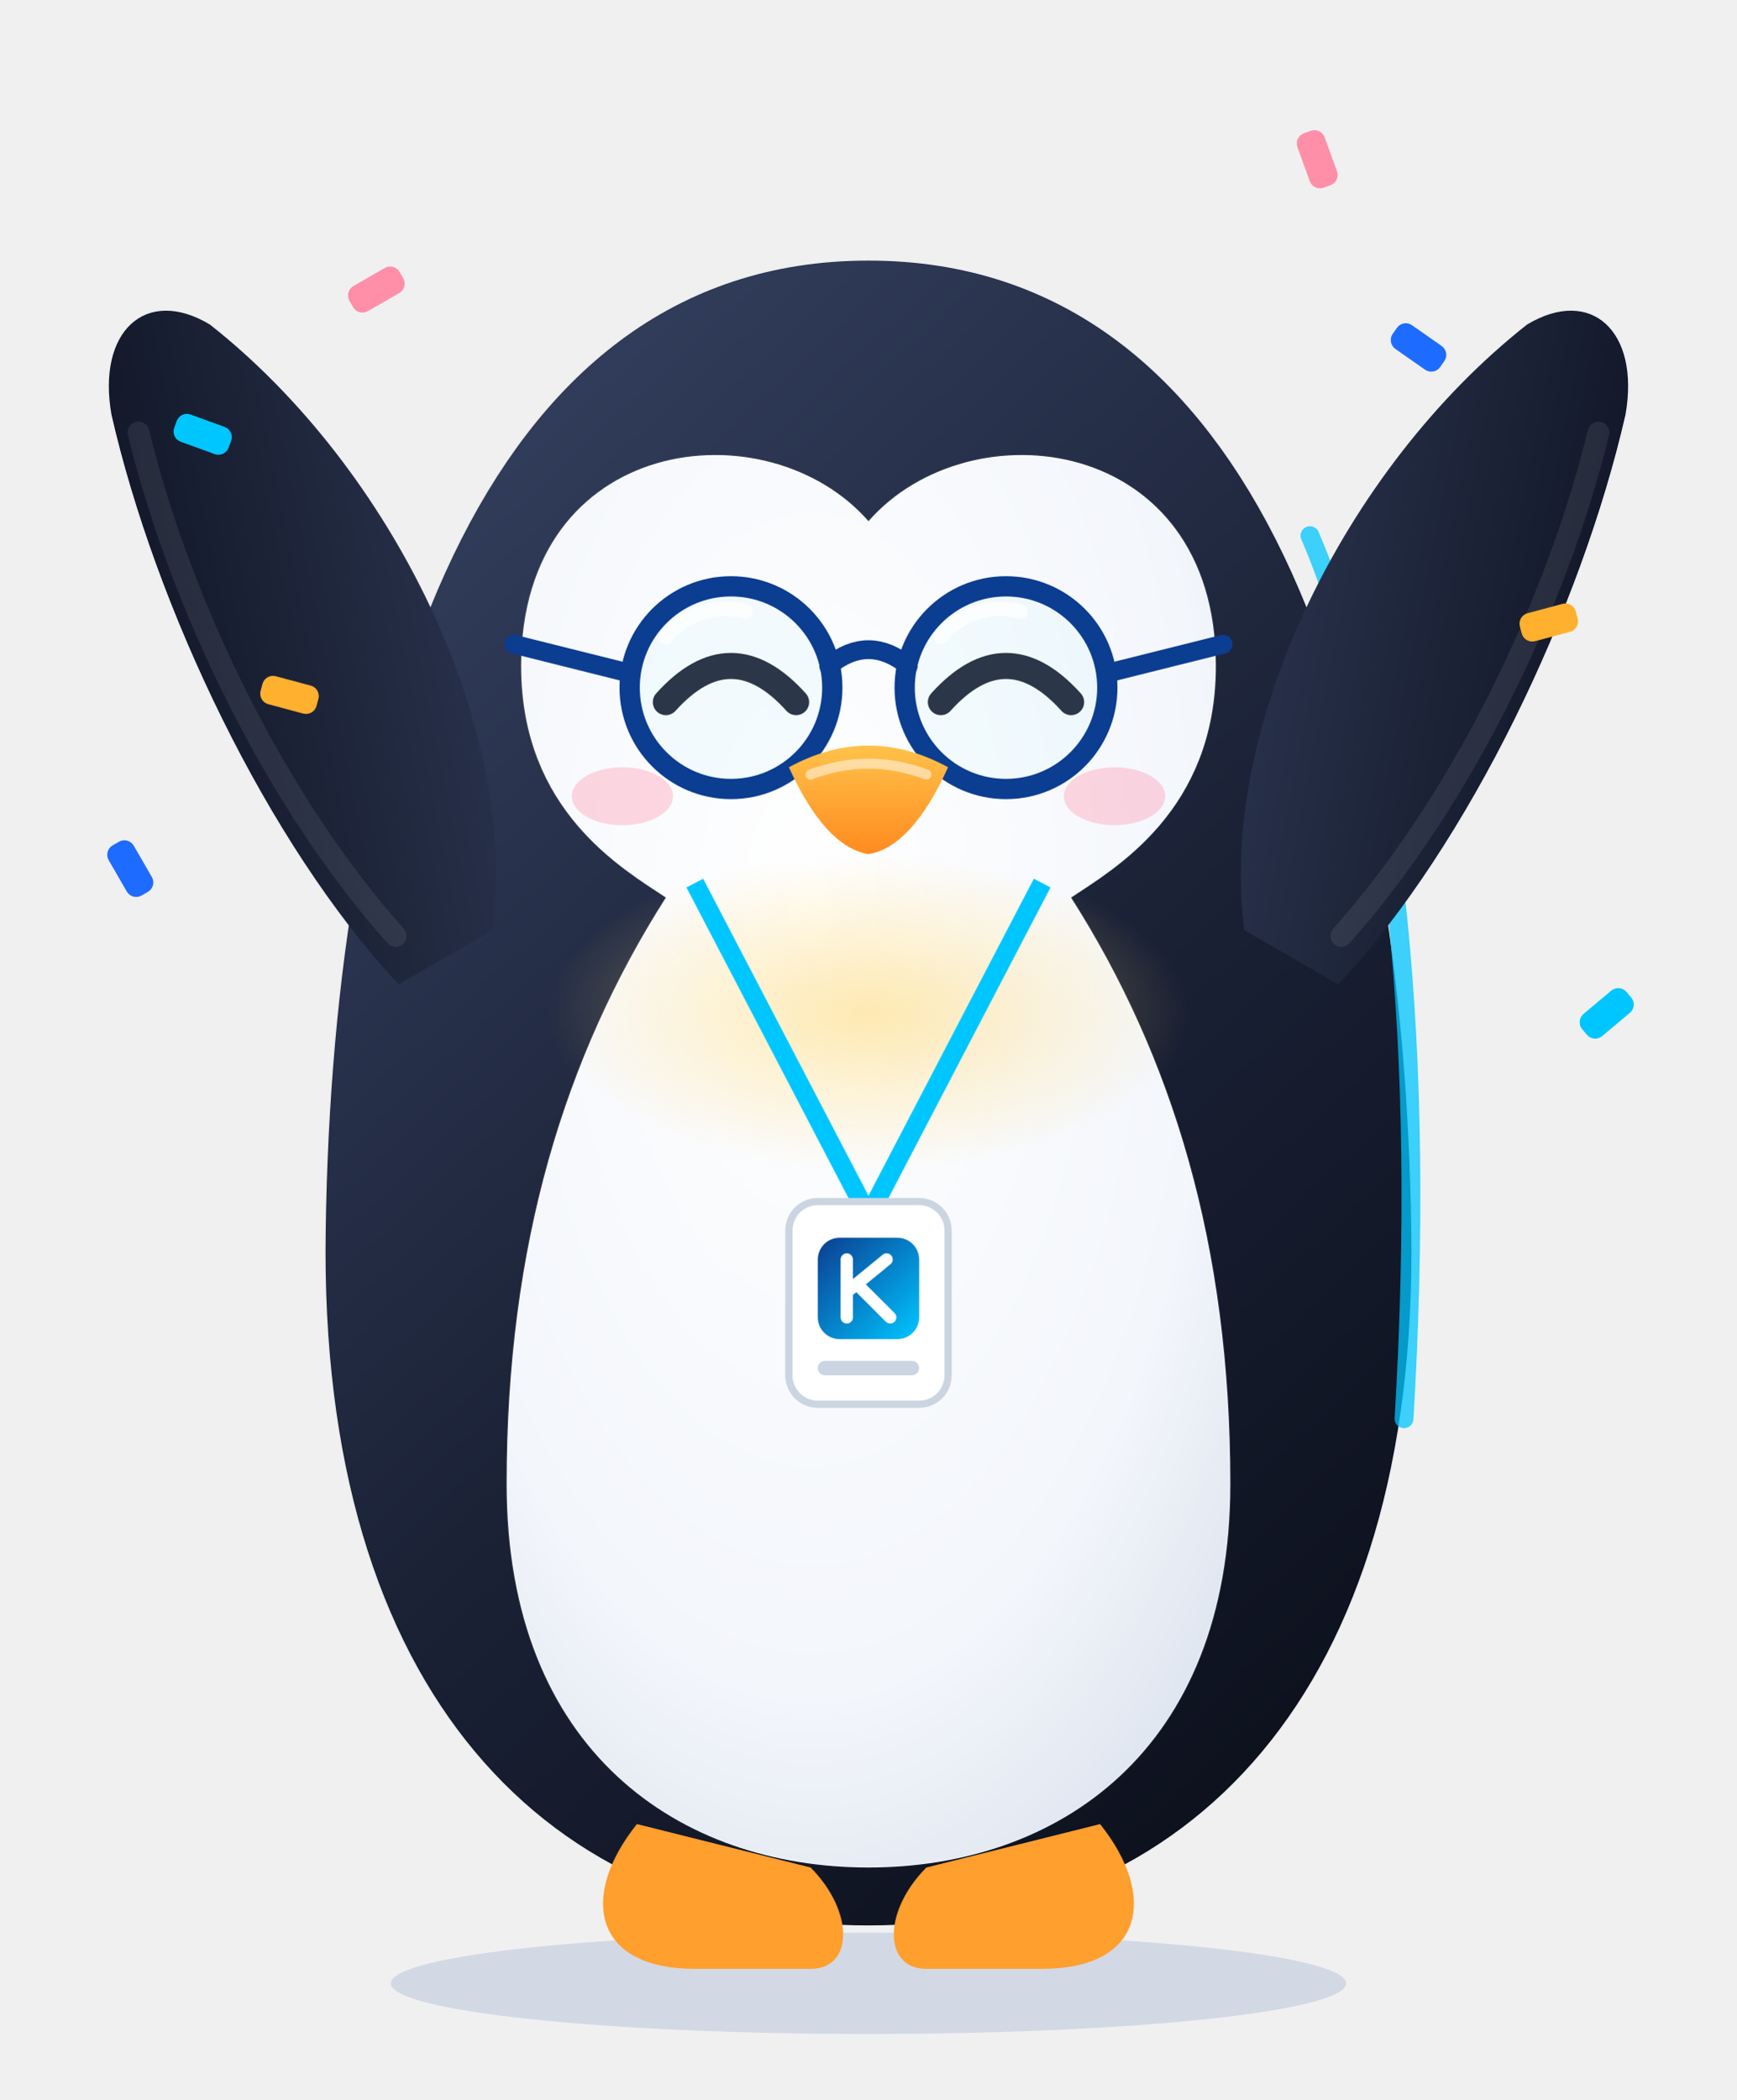
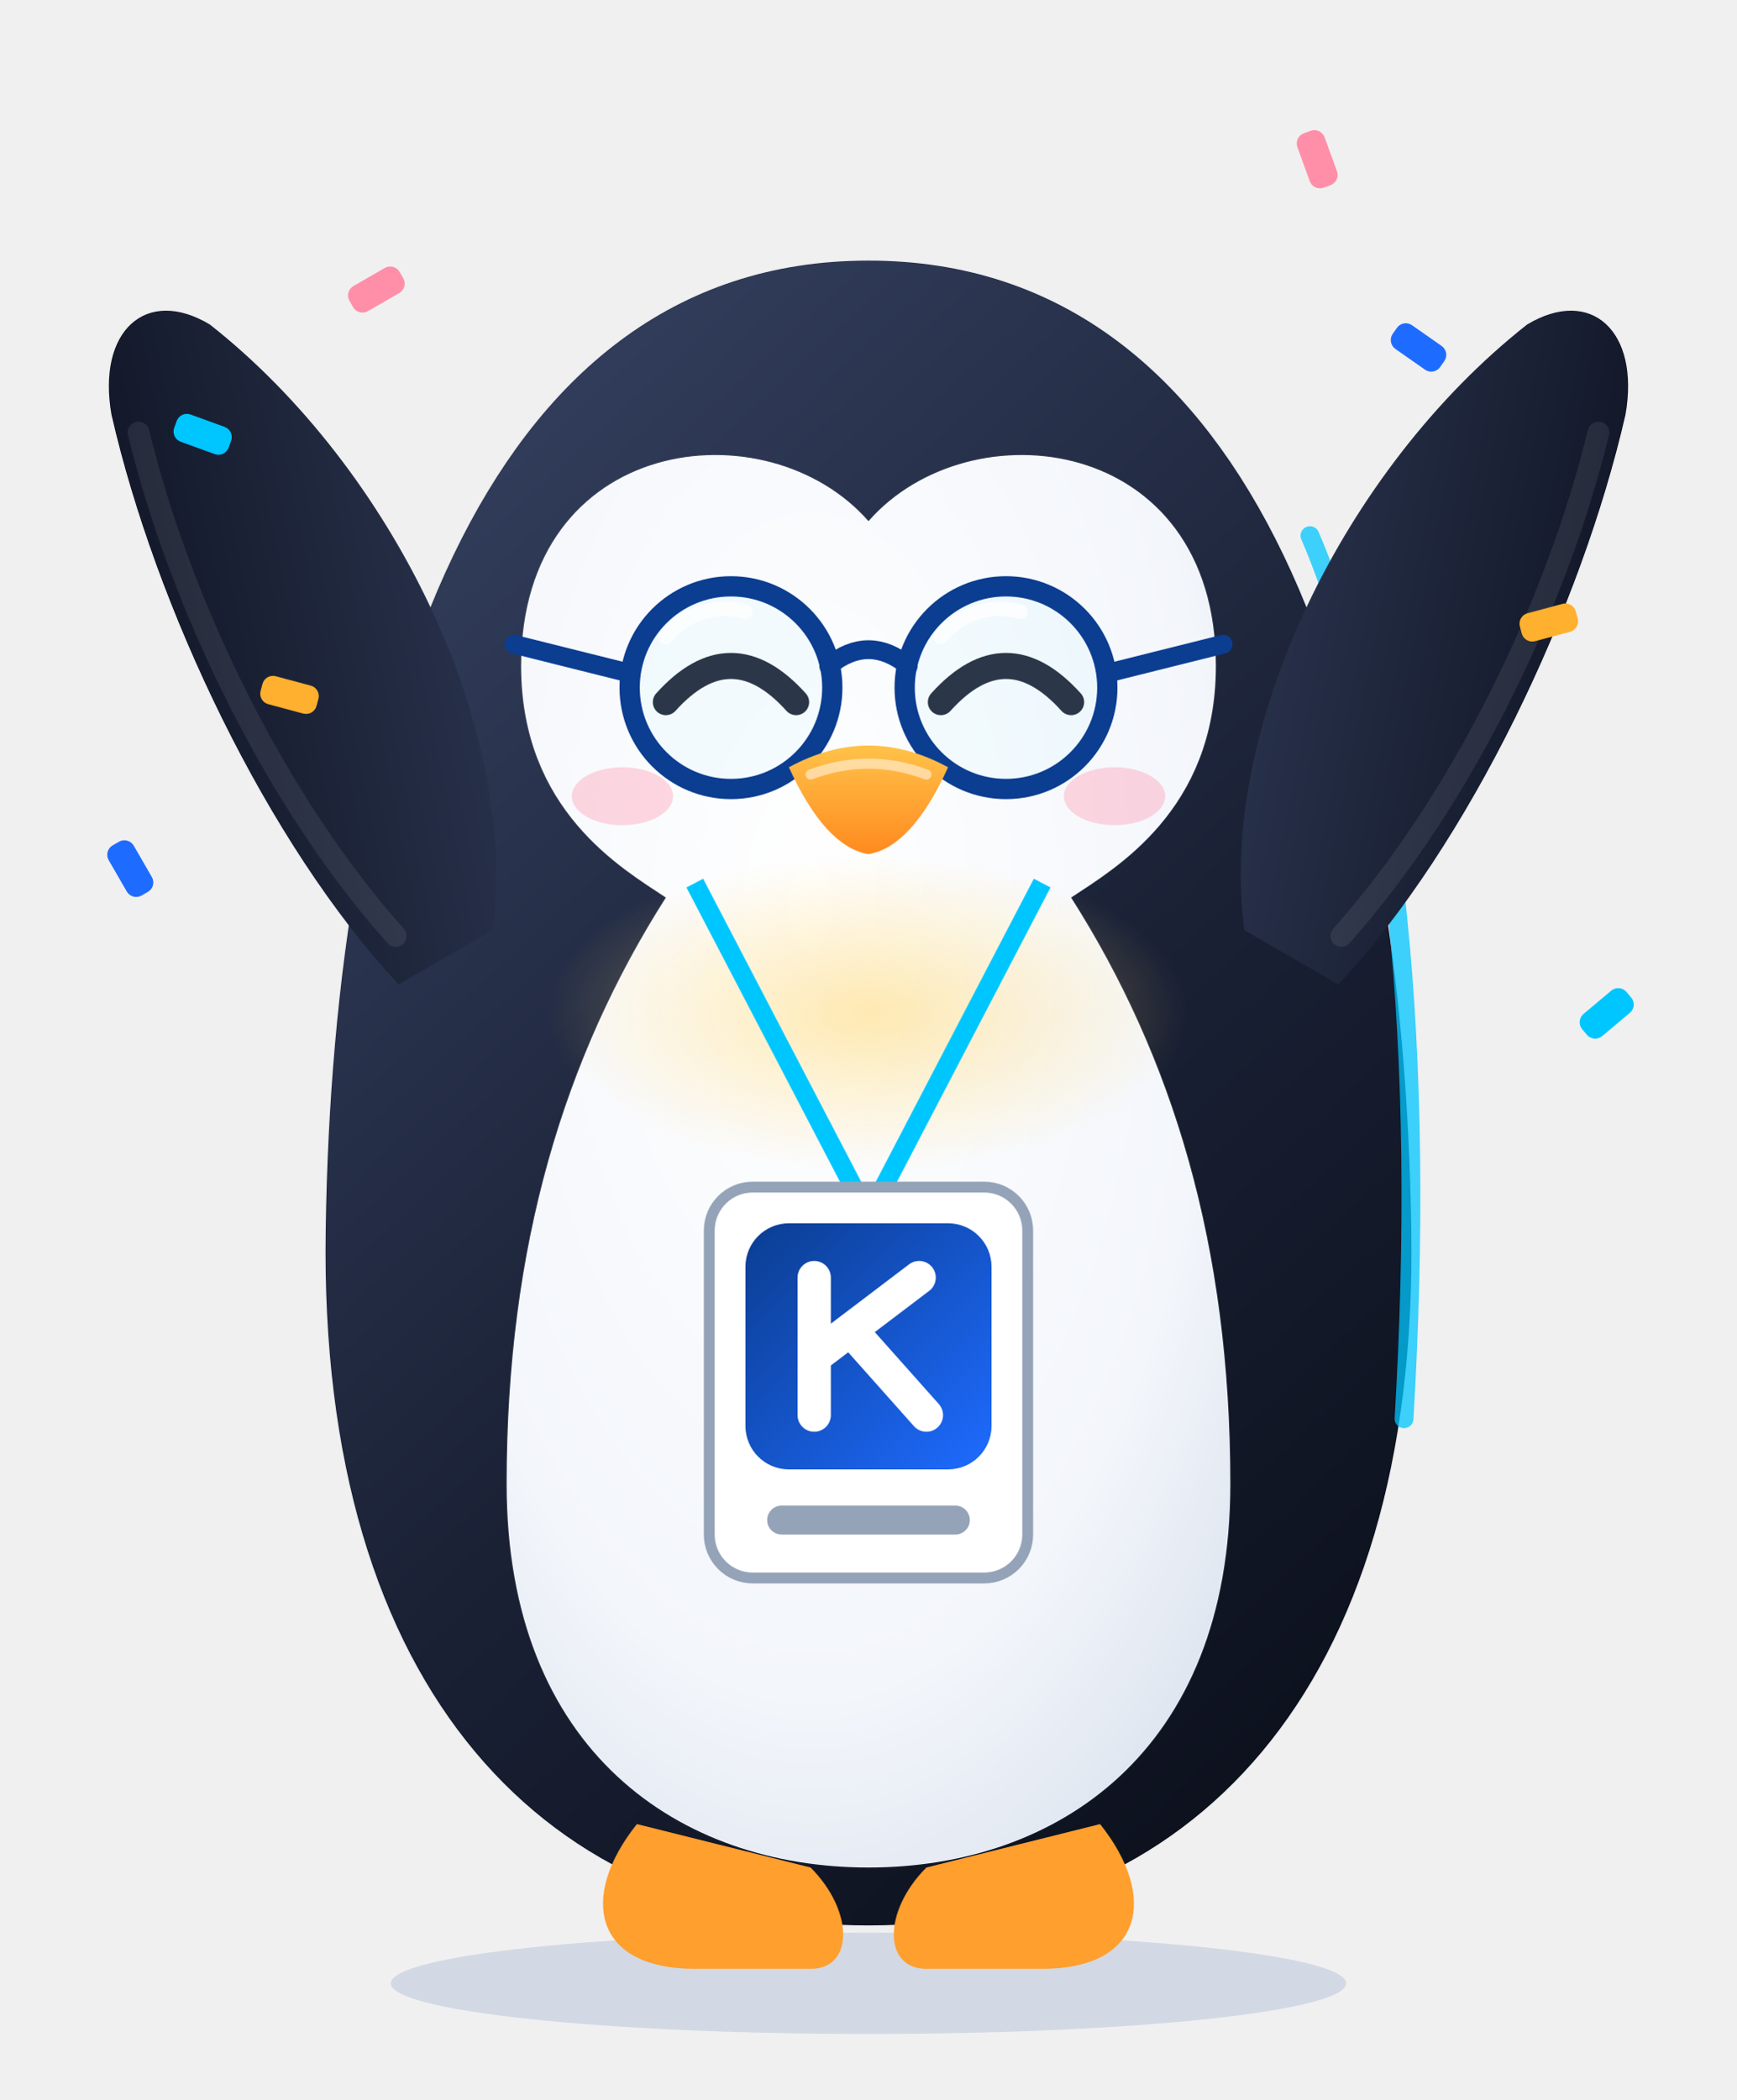
<svg xmlns="http://www.w3.org/2000/svg" viewBox="0 0 240 290" role="img" aria-label="Krewoxa penguin mascot — celebrating">
  <defs>
    <linearGradient id="kp-body" x1="0.2" y1="0" x2="0.8" y2="1">
      <stop offset="0" stop-color="#34405F" />
      <stop offset="0.55" stop-color="#1A2135" />
      <stop offset="1" stop-color="#0C101C" />
    </linearGradient>
    <linearGradient id="kp-fl" x1="0" y1="0" x2="1" y2="1">
      <stop offset="0" stop-color="#2C3651" />
      <stop offset="1" stop-color="#0E1322" />
    </linearGradient>
    <radialGradient id="kp-belly" cx="0.42" cy="0.32" r="0.8">
      <stop offset="0" stop-color="#FFFFFF" />
      <stop offset="0.7" stop-color="#F3F6FB" />
      <stop offset="1" stop-color="#DCE3EE" />
    </radialGradient>
    <linearGradient id="kp-beak" x1="0" y1="0" x2="0" y2="1">
      <stop offset="0" stop-color="#FFC24A" />
      <stop offset="1" stop-color="#FF8A1F" />
    </linearGradient>
    <radialGradient id="kp-chest" cx="0.5" cy="0.5" r="0.5">
      <stop offset="0" stop-color="#FFD873" stop-opacity="0.55" />
      <stop offset="1" stop-color="#FFD873" stop-opacity="0" />
    </radialGradient>
    <linearGradient id="kp-brand" x1="0" y1="0" x2="1" y2="1">
      <stop offset="0" stop-color="#0B3D91" />
-       <stop offset="1" stop-color="#00C6FF" />
+       <stop offset="1" stop-color="#1E6BFF" />
    </linearGradient>
  </defs>
  <ellipse cx="120" cy="274" rx="66" ry="7" fill="#0B3D91" opacity=".13" />
  <path d="M120 36 C174 36 194 100 195 170 C196 234 164 266 120 266 C76 266 44 234 45 170 C46 100 66 36 120 36 Z" fill="url(#kp-body)" />
  <path d="M120 72 C106 56 72 60 72 92 C72 112 86 120 92 124 C78 146 70 172 70 205 C70 242 94 258 120 258 C146 258 170 242 170 205 C170 172 162 146 148 124 C154 120 168 112 168 92 C168 60 134 56 120 72 Z" fill="url(#kp-belly)" />
  <ellipse cx="120" cy="140" rx="44" ry="22" fill="url(#kp-chest)" />
  <path d="M181 74 C193 102 197 146 194 196" fill="none" stroke="#00C6FF" stroke-width="2.6" stroke-linecap="round" opacity=".75" />
  <path d="M88 252 C80 262 82 272 96 272 L112 272 C118 272 118 264 112 258 Z" fill="#FF9F2E" />
  <path d="M152 252 C160 262 158 272 144 272 L128 272 C122 272 122 264 128 258 Z" fill="#FF9F2E" />
  <path d="M96 122 L120 168 L144 122" fill="none" stroke="#00C6FF" stroke-width="2.6" stroke-linejoin="round" />
-   <rect x="109" y="166" width="22" height="28" rx="4" fill="#fff" stroke="#CBD5E1" />
-   <rect x="113" y="171" width="14" height="14" rx="3" fill="url(#kp-brand)" />
-   <path d="M117 174 V182 M117 178.5 L122.5 174 M118.5 177.5 L123 182" fill="none" stroke="#fff" stroke-width="1.7" stroke-linecap="round" />
-   <rect x="113" y="188" width="14" height="2" rx="1" fill="#CBD5E1" />
+   <rect x="98" y="164" width="44" height="54" rx="6" fill="#fff" stroke="#94A3B8" stroke-width="1.5" />
+   <rect x="103" y="169" width="34" height="34" rx="6" fill="url(#kp-brand)" />
+   <path d="M112.5 176.5 V195.5 M112.5 187.5 L127 176.5 M117.5 183.7 L128 195.5" fill="none" stroke="#fff" stroke-width="4.6" stroke-linecap="round" stroke-linejoin="round" />
+   <rect x="106" y="208" width="28" height="4" rx="2" fill="#94A3B8" />
  <path d="M92 97 Q101 87 110 97" fill="none" stroke="#141A2B" stroke-width="3.6" stroke-linecap="round" />
  <path d="M130 97 Q139 87 148 97" fill="none" stroke="#141A2B" stroke-width="3.6" stroke-linecap="round" />
  <path d="M87 93 L71 89" stroke="#0B3D91" stroke-width="2.6" stroke-linecap="round" />
  <path d="M153 93 L169 89" stroke="#0B3D91" stroke-width="2.6" stroke-linecap="round" />
  <path d="M114.5 92 Q120 87.5 125.5 92" fill="none" stroke="#0B3D91" stroke-width="2.6" stroke-linecap="round" />
  <circle cx="101" cy="95" r="14" fill="#BFEFFF" fill-opacity=".14" stroke="#0B3D91" stroke-width="2.8" />
  <path d="M92 88 A10.5 10.5 0 0 1 103 84.5" fill="none" stroke="#fff" stroke-opacity=".75" stroke-width="2" stroke-linecap="round" />
  <circle cx="139" cy="95" r="14" fill="#BFEFFF" fill-opacity=".14" stroke="#0B3D91" stroke-width="2.8" />
  <path d="M130 88 A10.5 10.5 0 0 1 141 84.5" fill="none" stroke="#fff" stroke-opacity=".75" stroke-width="2" stroke-linecap="round" />
  <ellipse cx="86" cy="110" rx="7" ry="4" fill="#FF8FA8" opacity=".35" />
  <ellipse cx="154" cy="110" rx="7" ry="4" fill="#FF8FA8" opacity=".35" />
  <path d="M109 106 Q120 100 131 106 Q126 117 120 118 Q114 117 109 106 Z" fill="url(#kp-beak)" />
  <path d="M112 107 Q120 104 128 107" fill="none" stroke="#fff" stroke-opacity=".5" stroke-width="1.4" stroke-linecap="round" />
  <g transform="translate(62 132) rotate(150) scale(1 1.0)">
    <path d="M-7 0 C-24 22,-27 62,-15 92 C-10 101,-1 99,3 88 C11 62,14 26,8 0 Z" fill="url(#kp-fl)" />
    <path d="M5 6 C10 30,8 60,1 84" fill="none" stroke="#fff" stroke-opacity=".08" stroke-width="3" stroke-linecap="round" />
  </g>
  <g transform="translate(178 132) rotate(-150) scale(-1,1) scale(1 1.0)">
    <path d="M-7 0 C-24 22,-27 62,-15 92 C-10 101,-1 99,3 88 C11 62,14 26,8 0 Z" fill="url(#kp-fl)" />
    <path d="M5 6 C10 30,8 60,1 84" fill="none" stroke="#fff" stroke-opacity=".08" stroke-width="3" stroke-linecap="round" />
  </g>
  <rect x="24" y="58" width="8" height="4" rx="1.5" fill="#00C6FF" transform="rotate(20 28 60)" />
  <rect x="48" y="38" width="8" height="4" rx="1.5" fill="#FF8FA8" transform="rotate(-30 52 40)" />
  <rect x="192" y="46" width="8" height="4" rx="1.5" fill="#1E6BFF" transform="rotate(35 196 48)" />
  <rect x="210" y="84" width="8" height="4" rx="1.5" fill="#FFB02E" transform="rotate(-15 214 86)" />
  <rect x="14" y="118" width="8" height="4" rx="1.5" fill="#1E6BFF" transform="rotate(60 18 120)" />
  <rect x="218" y="138" width="8" height="4" rx="1.5" fill="#00C6FF" transform="rotate(-40 222 140)" />
  <rect x="36" y="94" width="8" height="4" rx="1.5" fill="#FFB02E" transform="rotate(15 40 96)" />
  <rect x="178" y="20" width="8" height="4" rx="1.5" fill="#FF8FA8" transform="rotate(70 182 22)" />
</svg>
